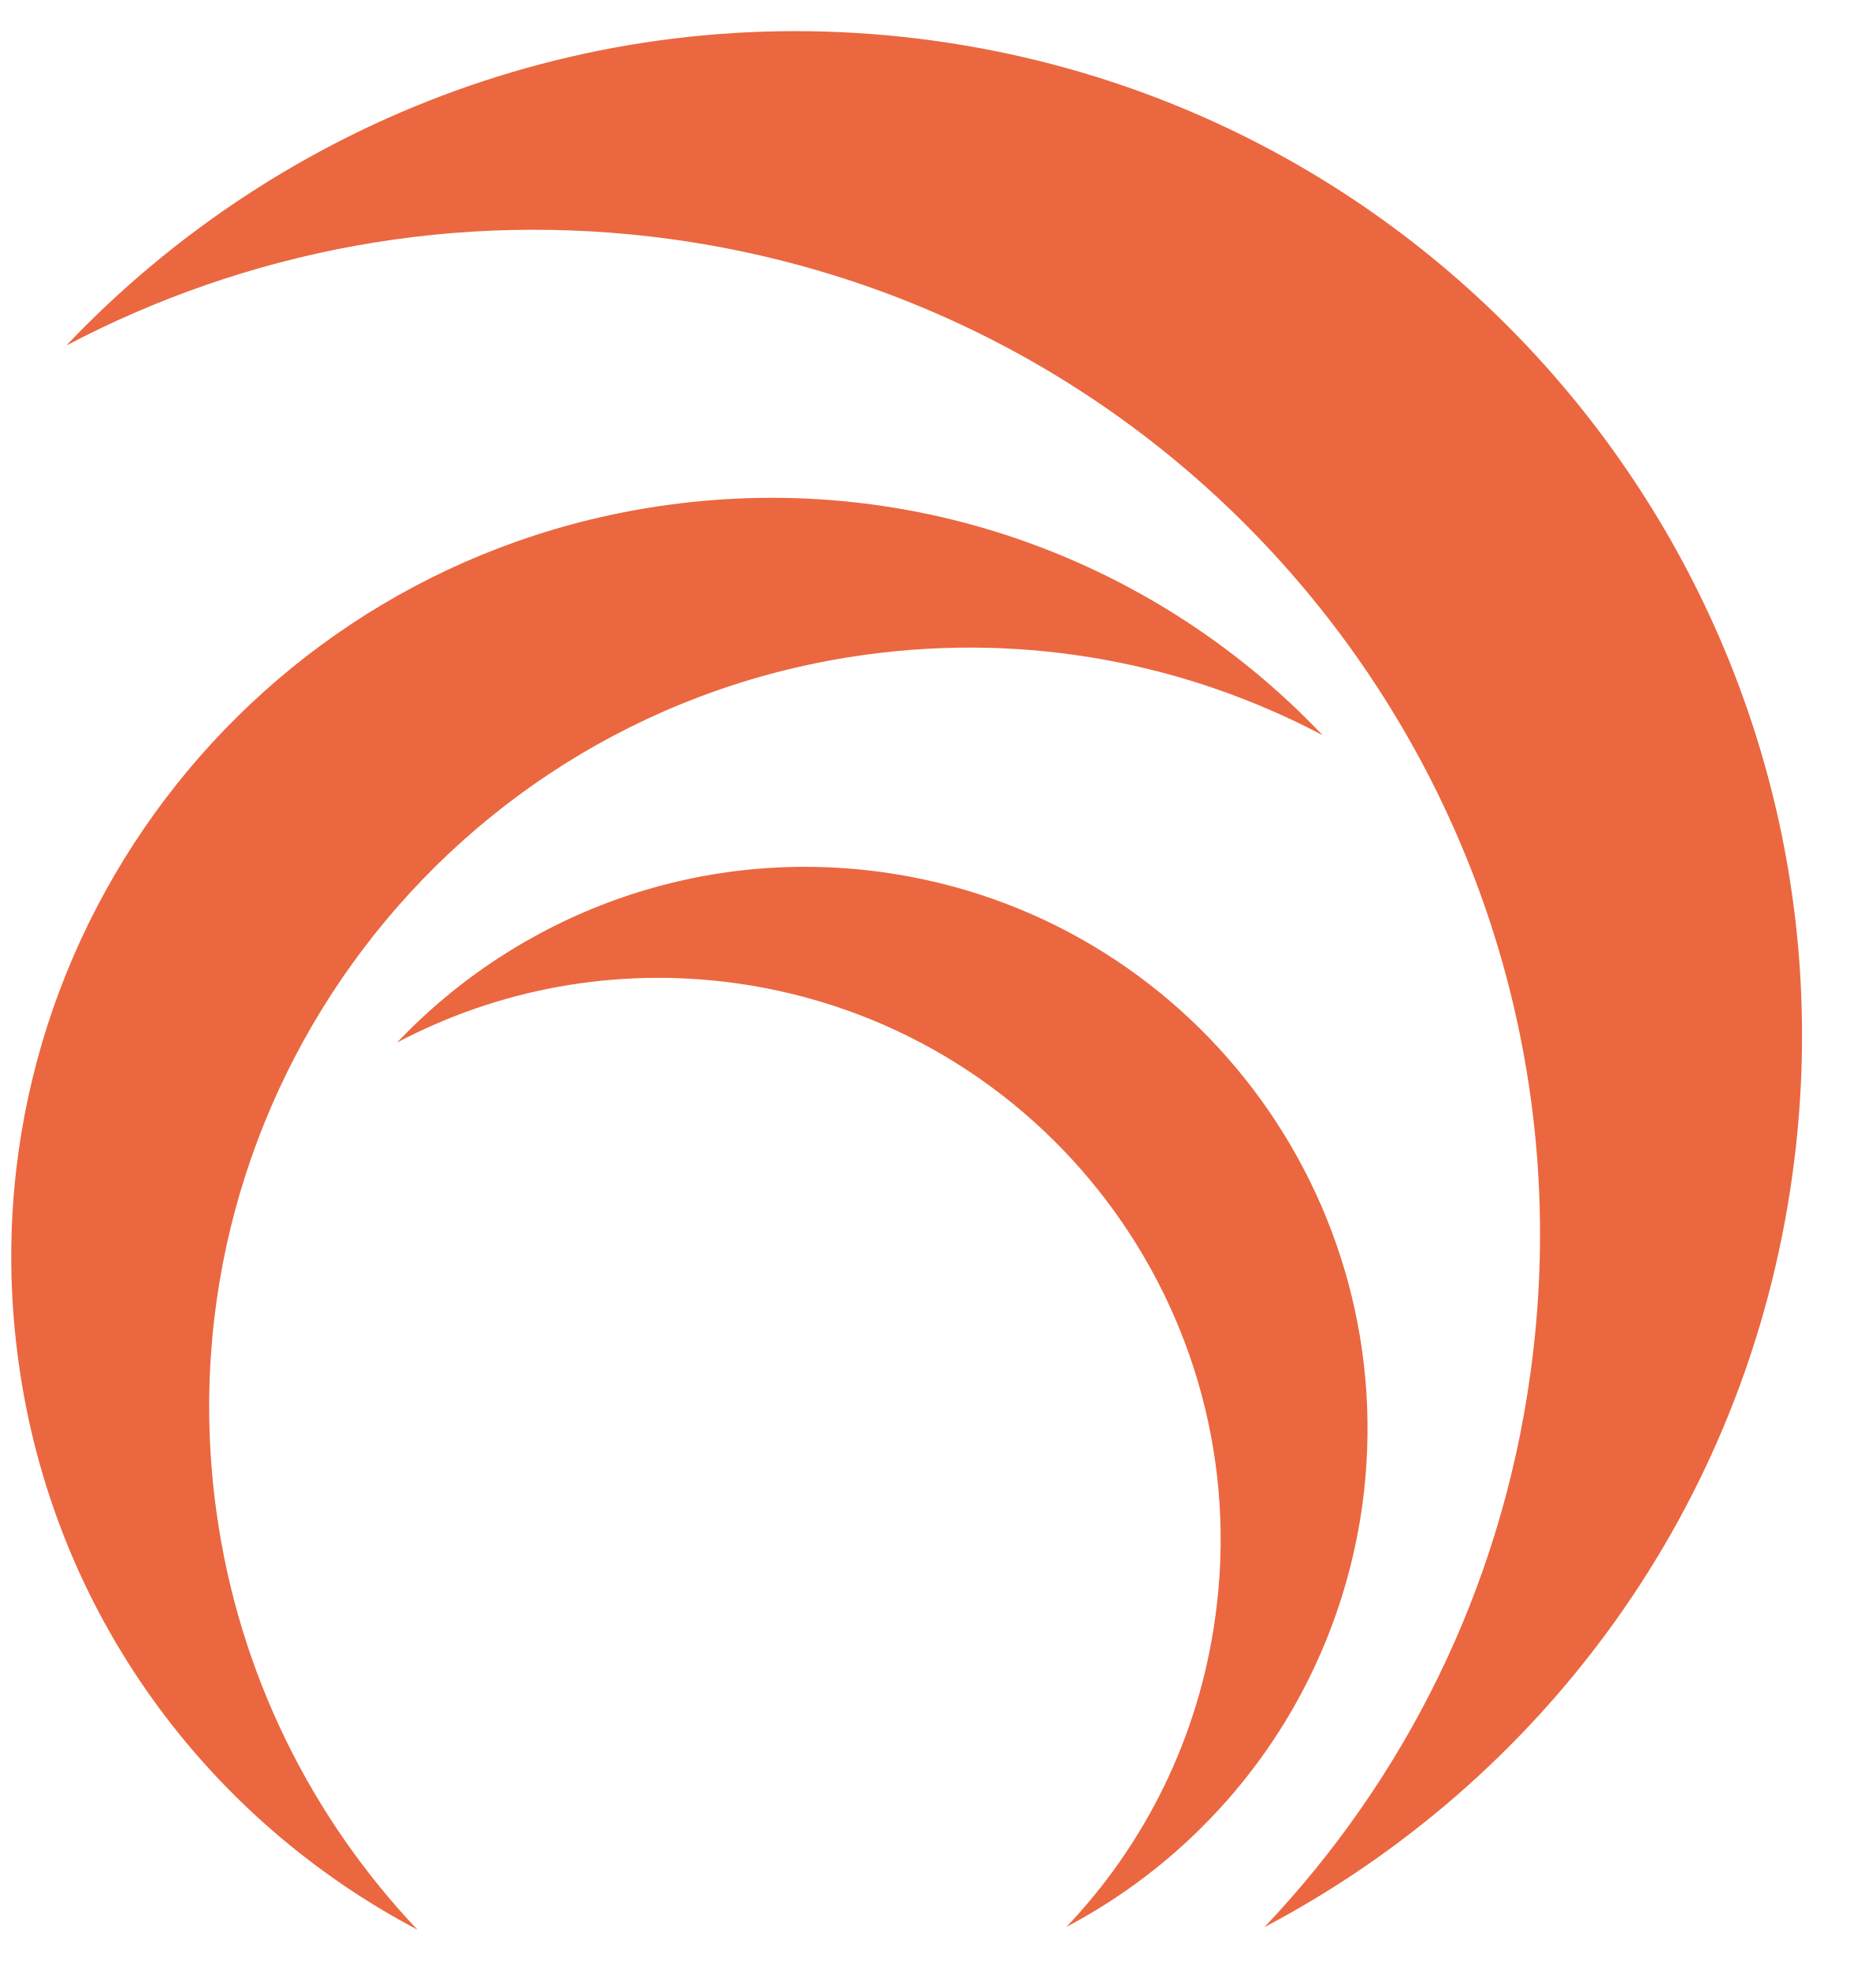
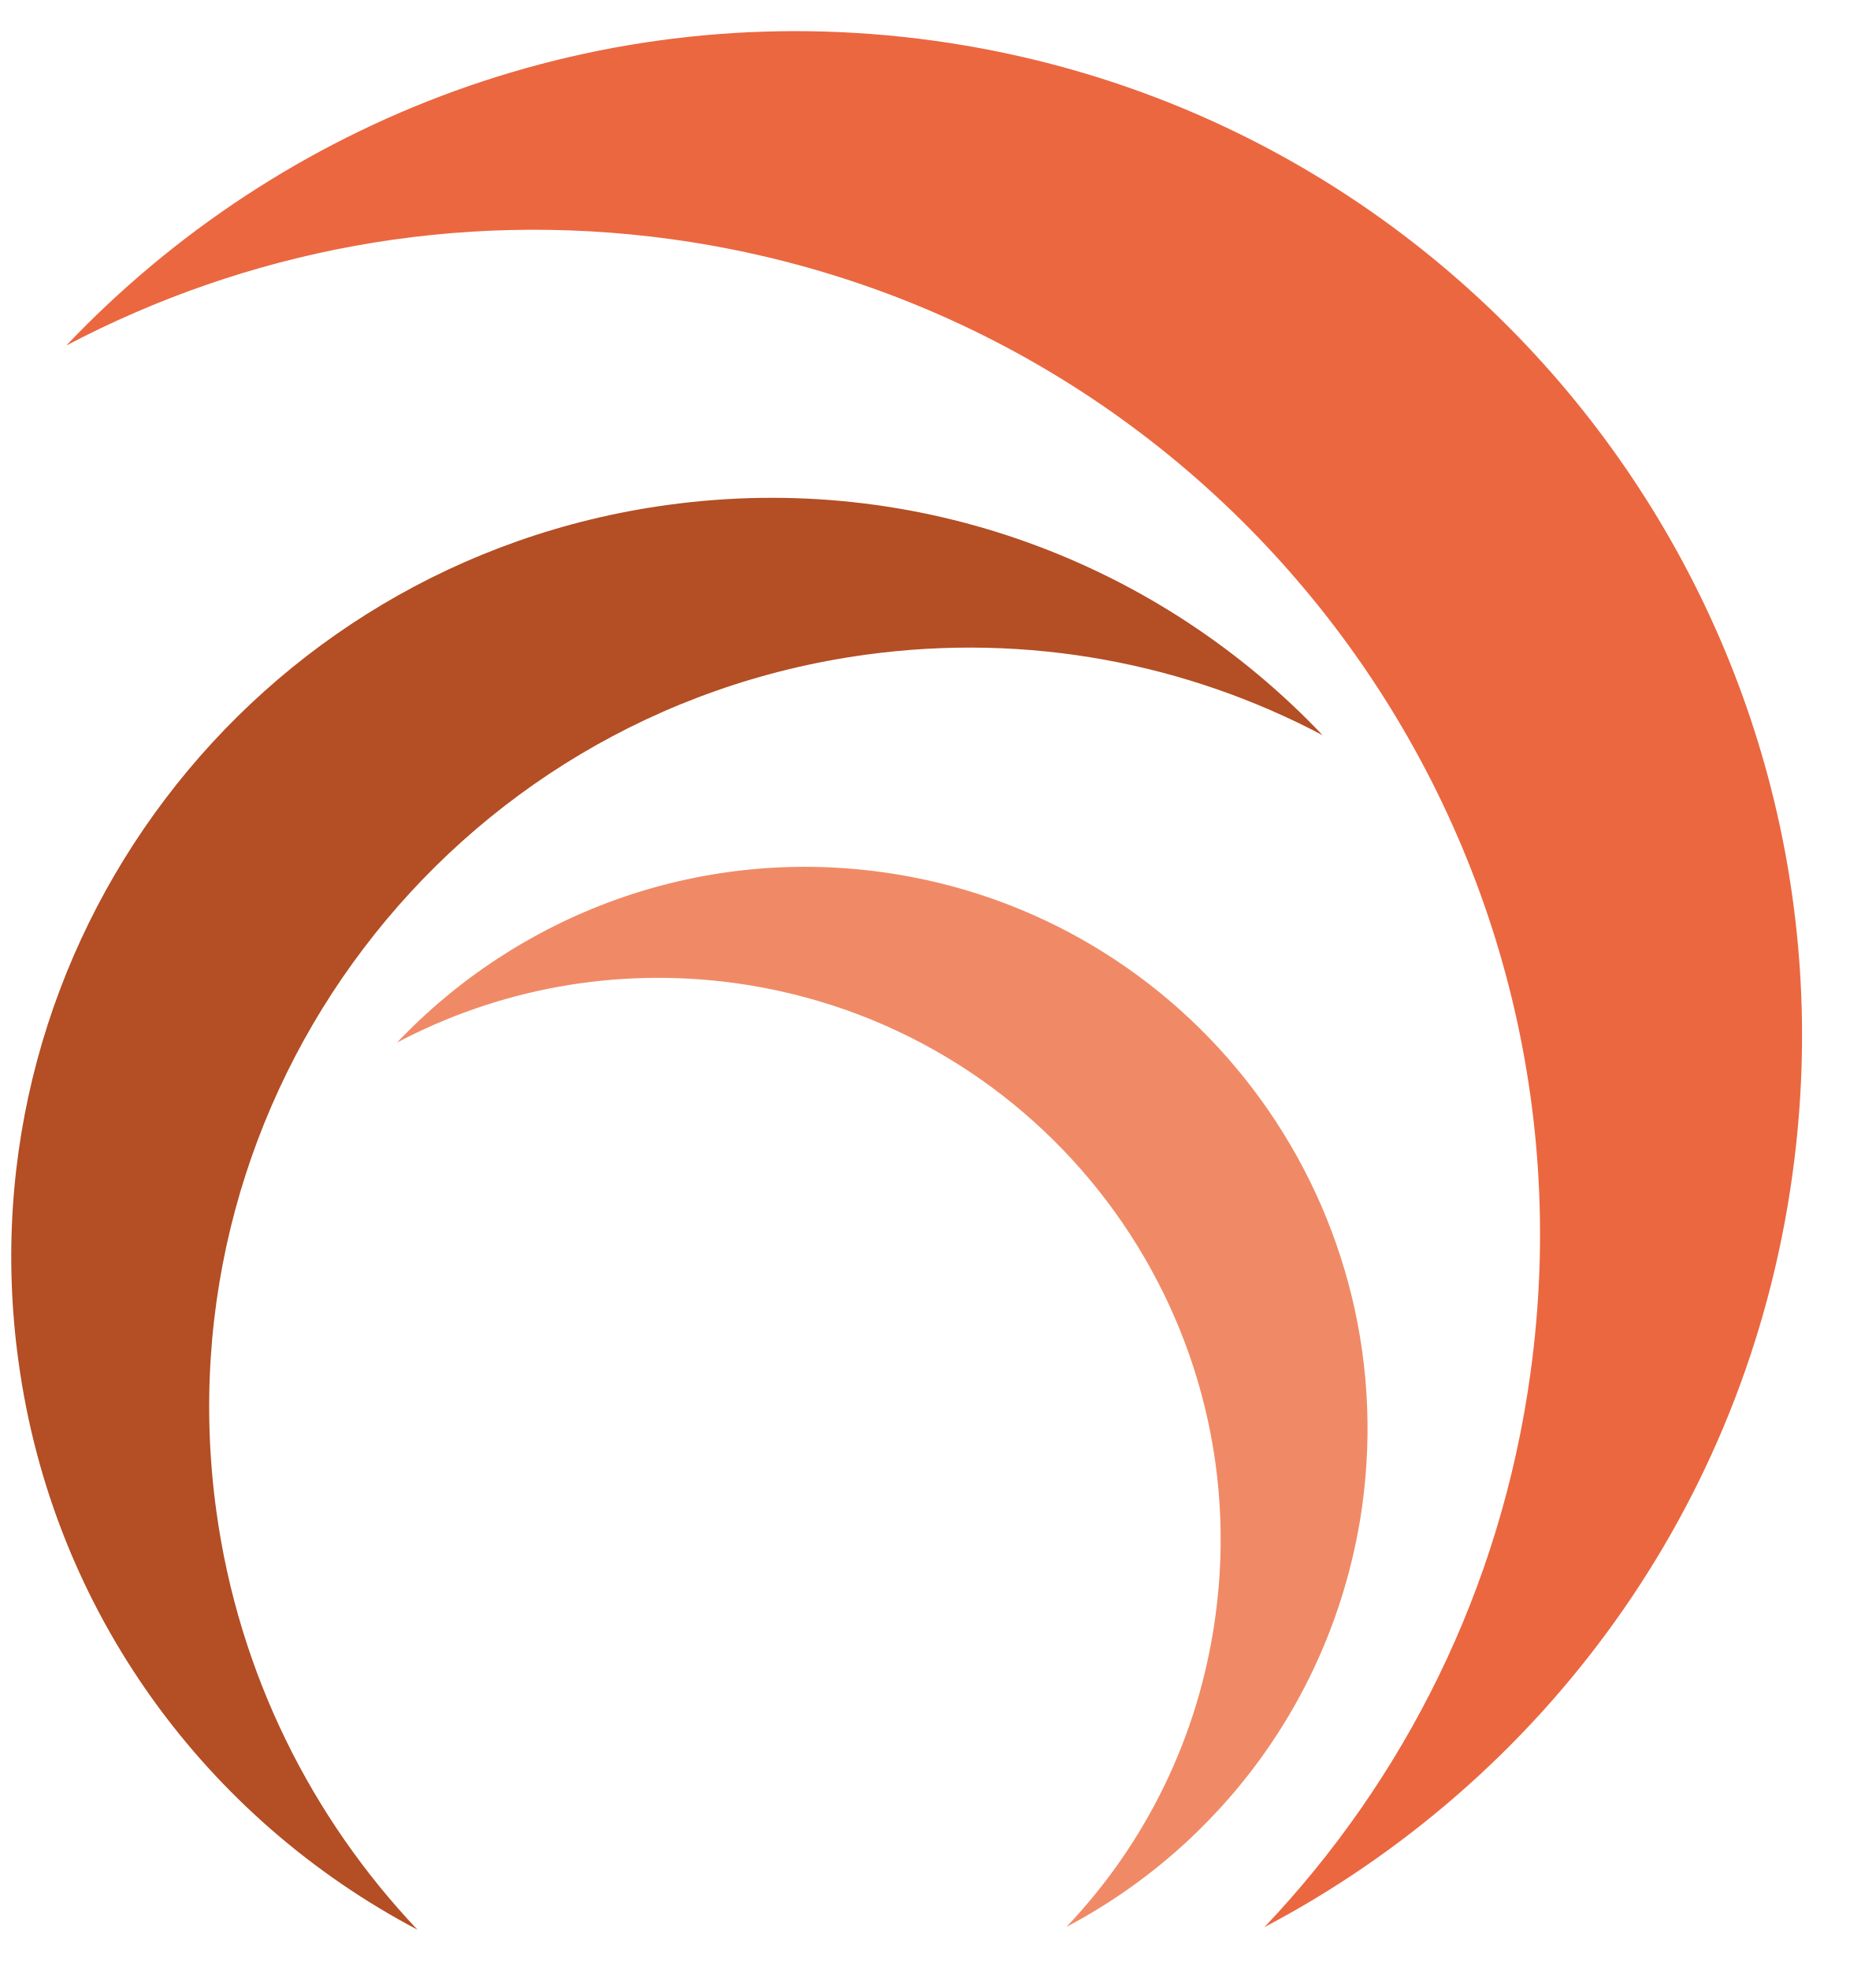
<svg xmlns="http://www.w3.org/2000/svg" viewBox="490 -10 600 630">
  <path fill="#eb6740" d="M894.4,606.3c44.7-47.1,75.6-108,85.1-177.2c24.3-176-98.7-338.3-274.7-362.6c-69.2-9.5-136.2,3.8-193.6,34  C580.1,27.9,681.8-11.7,788.6,3c176,24.3,299,186.6,274.7,362.5C1048.6,472.4,983,559.6,894.4,606.3" />
-   <path fill="#eb6740" d="M623.5,607.1c-33.7-35.6-57.1-81.6-64.3-133.8c-18.3-133,74.6-255.6,207.5-273.9  c52.3-7.2,102.9,2.8,146.3,25.7c-52.1-54.9-128.9-84.7-209.6-73.6c-133,18.3-225.8,140.9-207.5,273.8  C506.9,506,556.5,571.8,623.5,607.1" />
-   <path fill="#eb6740" d="M831.1,606.2c25-26.3,42.3-60.4,47.6-99.1c13.6-98.3-55.2-189.1-153.5-202.7c-38.7-5.3-76.2,2.1-108.2,19  c38.5-40.6,95.4-62.7,155.1-54.5c98.3,13.5,167.1,104.2,153.6,202.6C917.3,531.3,880.6,580.1,831.1,606.2" />
+   <path fill="#b44e24" d="M623.5,607.1c-33.7-35.6-57.1-81.6-64.3-133.8c-18.3-133,74.6-255.6,207.5-273.9  c52.3-7.2,102.9,2.8,146.3,25.7c-52.1-54.9-128.9-84.7-209.6-73.6c-133,18.3-225.8,140.9-207.5,273.8  C506.9,506,556.5,571.8,623.5,607.1" />
+   <path fill="#f08a66" d="M831.1,606.2c25-26.3,42.3-60.4,47.6-99.1c13.6-98.3-55.2-189.1-153.5-202.7c-38.7-5.3-76.2,2.1-108.2,19  c38.5-40.6,95.4-62.7,155.1-54.5c98.3,13.5,167.1,104.2,153.6,202.6C917.3,531.3,880.6,580.1,831.1,606.2" />
</svg>
